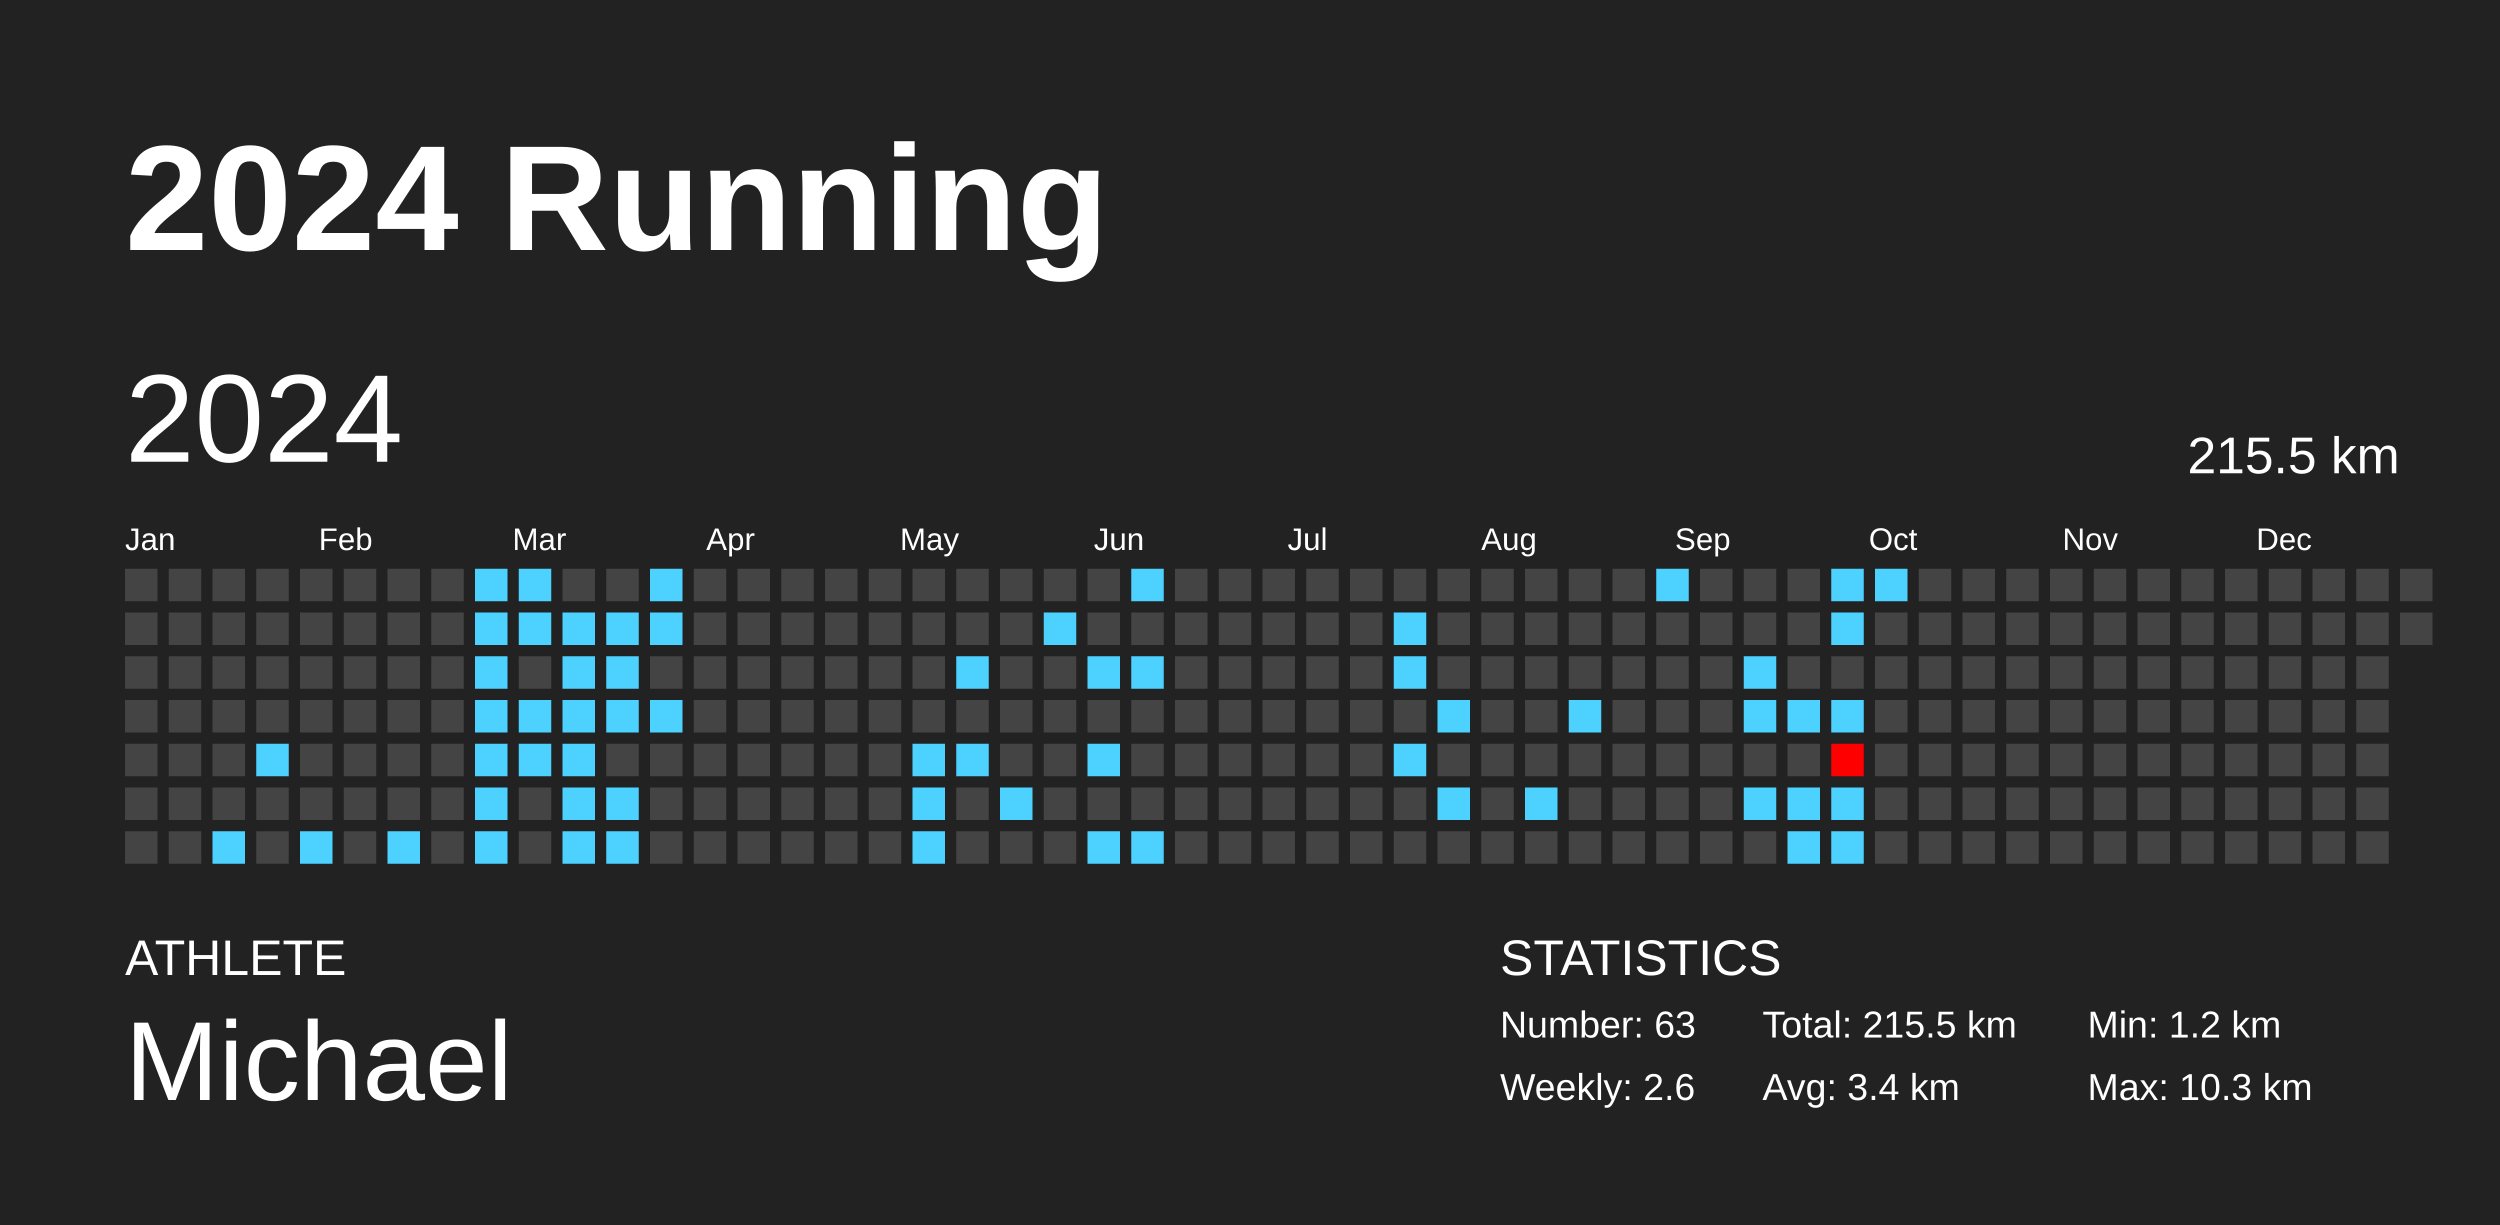
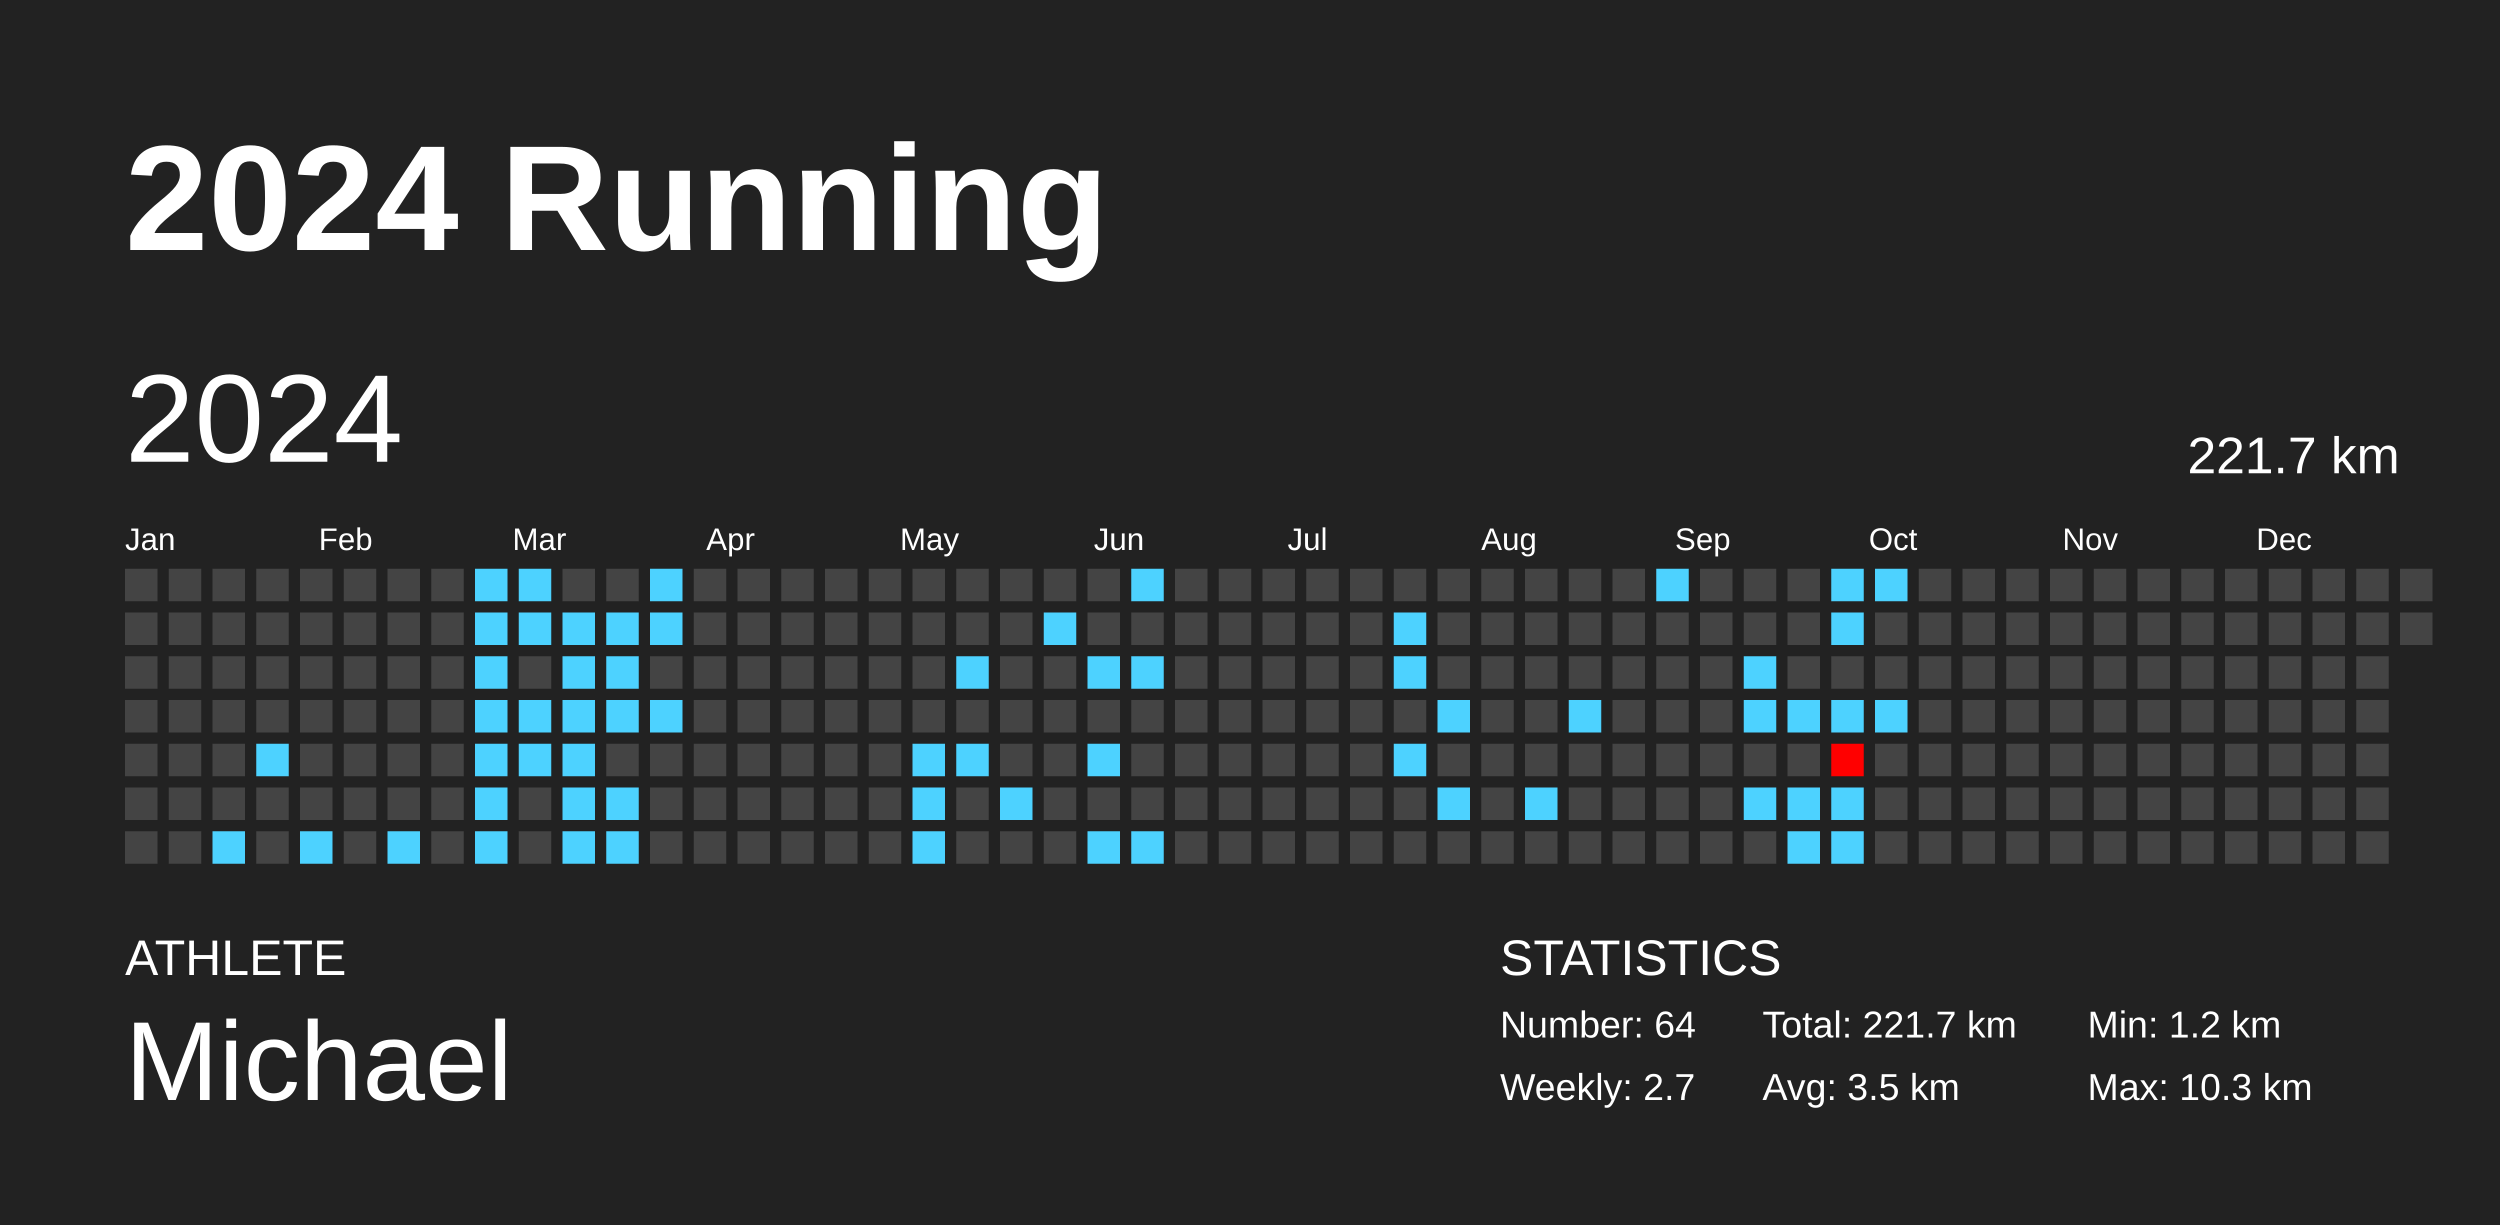
<svg xmlns="http://www.w3.org/2000/svg" baseProfile="full" height="98mm" version="1.1" viewBox="0,0,200,98" width="200mm">
  <defs />
  <rect fill="#222222" height="98" width="200" x="0" y="0" />
  <text fill="#FFFFFF" style="font-size:12px; font-family:Arial; font-weight:bold;" x="10" y="20">2024 Running</text>
  <text fill="#FFFFFF" style="font-size:4px; font-family:Arial" x="10" y="78">ATHLETE</text>
  <text fill="#FFFFFF" style="font-size:9px; font-family:Arial" x="10" y="88">Michael</text>
  <text fill="#FFFFFF" style="font-size:4px; font-family:Arial" x="120" y="78">STATISTICS</text>
-   <text fill="#FFFFFF" style="font-size:3px; font-family:Arial" x="120" y="83">Number: 63</text>
-   <text fill="#FFFFFF" style="font-size:3px; font-family:Arial" x="120" y="88">Weekly: 2.6</text>
-   <text fill="#FFFFFF" style="font-size:3px; font-family:Arial" x="141" y="83">Total: 215.5 km</text>
-   <text fill="#FFFFFF" style="font-size:3px; font-family:Arial" x="141" y="88">Avg: 3.4 km</text>
+   <text fill="#FFFFFF" style="font-size:3px; font-family:Arial" x="120" y="83">Number: 64</text>
+   <text fill="#FFFFFF" style="font-size:3px; font-family:Arial" x="120" y="88">Weekly: 2.7</text>
+   <text fill="#FFFFFF" style="font-size:3px; font-family:Arial" x="141" y="83">Total: 221.7 km</text>
+   <text fill="#FFFFFF" style="font-size:3px; font-family:Arial" x="141" y="88">Avg: 3.5 km</text>
  <text fill="#FFFFFF" style="font-size:3px; font-family:Arial" x="167" y="83">Min: 1.2 km</text>
  <text fill="#FFFFFF" style="font-size:3px; font-family:Arial" x="167" y="88">Max: 10.3 km</text>
  <text dominant-baseline="hanging" fill="#FFFFFF" style="font-size:10.0px; font-family:Arial;" x="10" y="30">2024</text>
-   <text dominant-baseline="hanging" fill="#FFFFFF" style="font-size:4.125px; font-family:Arial;" x="175" y="35">215.5 km</text>
+   <text dominant-baseline="hanging" fill="#FFFFFF" style="font-size:4.125px; font-family:Arial;" x="175" y="35">221.7 km</text>
  <text fill="#FFFFFF" style="font-size:2.5px; font-family:Arial" x="10.0" y="44">Jan</text>
  <text fill="#FFFFFF" style="font-size:2.5px; font-family:Arial" x="25.5" y="44">Feb</text>
  <text fill="#FFFFFF" style="font-size:2.5px; font-family:Arial" x="41.0" y="44">Mar</text>
  <text fill="#FFFFFF" style="font-size:2.5px; font-family:Arial" x="56.5" y="44">Apr</text>
  <text fill="#FFFFFF" style="font-size:2.5px; font-family:Arial" x="72.0" y="44">May</text>
  <text fill="#FFFFFF" style="font-size:2.5px; font-family:Arial" x="87.5" y="44">Jun</text>
  <text fill="#FFFFFF" style="font-size:2.5px; font-family:Arial" x="103.0" y="44">Jul</text>
  <text fill="#FFFFFF" style="font-size:2.5px; font-family:Arial" x="118.5" y="44">Aug</text>
  <text fill="#FFFFFF" style="font-size:2.5px; font-family:Arial" x="134.0" y="44">Sep</text>
  <text fill="#FFFFFF" style="font-size:2.5px; font-family:Arial" x="149.5" y="44">Oct</text>
  <text fill="#FFFFFF" style="font-size:2.5px; font-family:Arial" x="165.0" y="44">Nov</text>
  <text fill="#FFFFFF" style="font-size:2.5px; font-family:Arial" x="180.5" y="44">Dec</text>
  <rect fill="#444444" height="2.6" width="2.6" x="10.0" y="45.5" />
  <rect fill="#444444" height="2.6" width="2.6" x="10.0" y="49.0" />
  <rect fill="#444444" height="2.6" width="2.6" x="10.0" y="52.5" />
  <rect fill="#444444" height="2.6" width="2.6" x="10.0" y="56.0" />
  <rect fill="#444444" height="2.6" width="2.6" x="10.0" y="59.5" />
  <rect fill="#444444" height="2.6" width="2.6" x="10.0" y="63.0" />
  <rect fill="#444444" height="2.6" width="2.6" x="10.0" y="66.5" />
  <rect fill="#444444" height="2.6" width="2.6" x="13.5" y="45.5" />
  <rect fill="#444444" height="2.6" width="2.6" x="13.5" y="49.0" />
  <rect fill="#444444" height="2.6" width="2.6" x="13.5" y="52.5" />
  <rect fill="#444444" height="2.6" width="2.6" x="13.5" y="56.0" />
  <rect fill="#444444" height="2.6" width="2.6" x="13.5" y="59.5" />
  <rect fill="#444444" height="2.6" width="2.6" x="13.5" y="63.0" />
  <rect fill="#444444" height="2.6" width="2.6" x="13.5" y="66.5" />
  <rect fill="#444444" height="2.6" width="2.6" x="17.0" y="45.5" />
  <rect fill="#444444" height="2.6" width="2.6" x="17.0" y="49.0" />
  <rect fill="#444444" height="2.6" width="2.6" x="17.0" y="52.5" />
  <rect fill="#444444" height="2.6" width="2.6" x="17.0" y="56.0" />
  <rect fill="#444444" height="2.6" width="2.6" x="17.0" y="59.5" />
  <rect fill="#444444" height="2.6" width="2.6" x="17.0" y="63.0" />
  <rect fill="#4dd2ff" height="2.6" width="2.6" x="17.0" y="66.5" />
  <rect fill="#444444" height="2.6" width="2.6" x="20.5" y="45.5" />
  <rect fill="#444444" height="2.6" width="2.6" x="20.5" y="49.0" />
  <rect fill="#444444" height="2.6" width="2.6" x="20.5" y="52.5" />
  <rect fill="#444444" height="2.6" width="2.6" x="20.5" y="56.0" />
  <rect fill="#4dd2ff" height="2.6" width="2.6" x="20.5" y="59.5" />
  <rect fill="#444444" height="2.6" width="2.6" x="20.5" y="63.0" />
  <rect fill="#444444" height="2.6" width="2.6" x="20.5" y="66.5" />
  <rect fill="#444444" height="2.6" width="2.6" x="24.0" y="45.5" />
  <rect fill="#444444" height="2.6" width="2.6" x="24.0" y="49.0" />
  <rect fill="#444444" height="2.6" width="2.6" x="24.0" y="52.5" />
  <rect fill="#444444" height="2.6" width="2.6" x="24.0" y="56.0" />
  <rect fill="#444444" height="2.6" width="2.6" x="24.0" y="59.5" />
  <rect fill="#444444" height="2.6" width="2.6" x="24.0" y="63.0" />
  <rect fill="#4dd2ff" height="2.6" width="2.6" x="24.0" y="66.5" />
  <rect fill="#444444" height="2.6" width="2.6" x="27.5" y="45.5" />
  <rect fill="#444444" height="2.6" width="2.6" x="27.5" y="49.0" />
  <rect fill="#444444" height="2.6" width="2.6" x="27.5" y="52.5" />
  <rect fill="#444444" height="2.6" width="2.6" x="27.5" y="56.0" />
  <rect fill="#444444" height="2.6" width="2.6" x="27.5" y="59.5" />
  <rect fill="#444444" height="2.6" width="2.6" x="27.5" y="63.0" />
  <rect fill="#444444" height="2.6" width="2.6" x="27.5" y="66.5" />
  <rect fill="#444444" height="2.6" width="2.6" x="31.0" y="45.5" />
  <rect fill="#444444" height="2.6" width="2.6" x="31.0" y="49.0" />
  <rect fill="#444444" height="2.6" width="2.6" x="31.0" y="52.5" />
  <rect fill="#444444" height="2.6" width="2.6" x="31.0" y="56.0" />
  <rect fill="#444444" height="2.6" width="2.6" x="31.0" y="59.5" />
  <rect fill="#444444" height="2.6" width="2.6" x="31.0" y="63.0" />
  <rect fill="#4dd2ff" height="2.6" width="2.6" x="31.0" y="66.5" />
  <rect fill="#444444" height="2.6" width="2.6" x="34.5" y="45.5" />
  <rect fill="#444444" height="2.6" width="2.6" x="34.5" y="49.0" />
  <rect fill="#444444" height="2.6" width="2.6" x="34.5" y="52.5" />
  <rect fill="#444444" height="2.6" width="2.6" x="34.5" y="56.0" />
  <rect fill="#444444" height="2.6" width="2.6" x="34.5" y="59.5" />
  <rect fill="#444444" height="2.6" width="2.6" x="34.5" y="63.0" />
  <rect fill="#444444" height="2.6" width="2.6" x="34.5" y="66.5" />
  <rect fill="#4dd2ff" height="2.6" width="2.6" x="38.0" y="45.5" />
  <rect fill="#4dd2ff" height="2.6" width="2.6" x="38.0" y="49.0" />
  <rect fill="#4dd2ff" height="2.6" width="2.6" x="38.0" y="52.5" />
  <rect fill="#4dd2ff" height="2.6" width="2.6" x="38.0" y="56.0" />
  <rect fill="#4dd2ff" height="2.6" width="2.6" x="38.0" y="59.5" />
  <rect fill="#4dd2ff" height="2.6" width="2.6" x="38.0" y="63.0" />
  <rect fill="#4dd2ff" height="2.6" width="2.6" x="38.0" y="66.5" />
  <rect fill="#4dd2ff" height="2.6" width="2.6" x="41.5" y="45.5" />
  <rect fill="#4dd2ff" height="2.6" width="2.6" x="41.5" y="49.0" />
  <rect fill="#444444" height="2.6" width="2.6" x="41.5" y="52.5" />
  <rect fill="#4dd2ff" height="2.6" width="2.6" x="41.5" y="56.0" />
  <rect fill="#4dd2ff" height="2.6" width="2.6" x="41.5" y="59.5" />
  <rect fill="#444444" height="2.6" width="2.6" x="41.5" y="63.0" />
  <rect fill="#444444" height="2.6" width="2.6" x="41.5" y="66.5" />
  <rect fill="#444444" height="2.6" width="2.6" x="45.0" y="45.5" />
  <rect fill="#4dd2ff" height="2.6" width="2.6" x="45.0" y="49.0" />
  <rect fill="#4dd2ff" height="2.6" width="2.6" x="45.0" y="52.5" />
  <rect fill="#4dd2ff" height="2.6" width="2.6" x="45.0" y="56.0" />
  <rect fill="#4dd2ff" height="2.6" width="2.6" x="45.0" y="59.5" />
  <rect fill="#4dd2ff" height="2.6" width="2.6" x="45.0" y="63.0" />
  <rect fill="#4dd2ff" height="2.6" width="2.6" x="45.0" y="66.5" />
  <rect fill="#444444" height="2.6" width="2.6" x="48.5" y="45.5" />
  <rect fill="#4dd2ff" height="2.6" width="2.6" x="48.5" y="49.0" />
  <rect fill="#4dd2ff" height="2.6" width="2.6" x="48.5" y="52.5" />
  <rect fill="#4dd2ff" height="2.6" width="2.6" x="48.5" y="56.0" />
  <rect fill="#444444" height="2.6" width="2.6" x="48.5" y="59.5" />
  <rect fill="#4dd2ff" height="2.6" width="2.6" x="48.5" y="63.0" />
  <rect fill="#4dd2ff" height="2.6" width="2.6" x="48.5" y="66.5" />
  <rect fill="#4dd2ff" height="2.6" width="2.6" x="52.0" y="45.5" />
  <rect fill="#4dd2ff" height="2.6" width="2.6" x="52.0" y="49.0" />
  <rect fill="#444444" height="2.6" width="2.6" x="52.0" y="52.5" />
  <rect fill="#4dd2ff" height="2.6" width="2.6" x="52.0" y="56.0" />
  <rect fill="#444444" height="2.6" width="2.6" x="52.0" y="59.5" />
  <rect fill="#444444" height="2.6" width="2.6" x="52.0" y="63.0" />
  <rect fill="#444444" height="2.6" width="2.6" x="52.0" y="66.5" />
  <rect fill="#444444" height="2.6" width="2.6" x="55.5" y="45.5" />
  <rect fill="#444444" height="2.6" width="2.6" x="55.5" y="49.0" />
  <rect fill="#444444" height="2.6" width="2.6" x="55.5" y="52.5" />
  <rect fill="#444444" height="2.6" width="2.6" x="55.5" y="56.0" />
  <rect fill="#444444" height="2.6" width="2.6" x="55.5" y="59.5" />
  <rect fill="#444444" height="2.6" width="2.6" x="55.5" y="63.0" />
  <rect fill="#444444" height="2.6" width="2.6" x="55.5" y="66.5" />
  <rect fill="#444444" height="2.6" width="2.6" x="59.0" y="45.5" />
  <rect fill="#444444" height="2.6" width="2.6" x="59.0" y="49.0" />
  <rect fill="#444444" height="2.6" width="2.6" x="59.0" y="52.5" />
  <rect fill="#444444" height="2.6" width="2.6" x="59.0" y="56.0" />
  <rect fill="#444444" height="2.6" width="2.6" x="59.0" y="59.5" />
  <rect fill="#444444" height="2.6" width="2.6" x="59.0" y="63.0" />
  <rect fill="#444444" height="2.6" width="2.6" x="59.0" y="66.5" />
  <rect fill="#444444" height="2.6" width="2.6" x="62.5" y="45.5" />
  <rect fill="#444444" height="2.6" width="2.6" x="62.5" y="49.0" />
  <rect fill="#444444" height="2.6" width="2.6" x="62.5" y="52.5" />
  <rect fill="#444444" height="2.6" width="2.6" x="62.5" y="56.0" />
  <rect fill="#444444" height="2.6" width="2.6" x="62.5" y="59.5" />
  <rect fill="#444444" height="2.6" width="2.6" x="62.5" y="63.0" />
  <rect fill="#444444" height="2.6" width="2.6" x="62.5" y="66.5" />
  <rect fill="#444444" height="2.6" width="2.6" x="66.0" y="45.5" />
  <rect fill="#444444" height="2.6" width="2.6" x="66.0" y="49.0" />
  <rect fill="#444444" height="2.6" width="2.6" x="66.0" y="52.5" />
  <rect fill="#444444" height="2.6" width="2.6" x="66.0" y="56.0" />
  <rect fill="#444444" height="2.6" width="2.6" x="66.0" y="59.5" />
  <rect fill="#444444" height="2.6" width="2.6" x="66.0" y="63.0" />
  <rect fill="#444444" height="2.6" width="2.6" x="66.0" y="66.5" />
  <rect fill="#444444" height="2.6" width="2.6" x="69.5" y="45.5" />
  <rect fill="#444444" height="2.6" width="2.6" x="69.5" y="49.0" />
  <rect fill="#444444" height="2.6" width="2.6" x="69.5" y="52.5" />
  <rect fill="#444444" height="2.6" width="2.6" x="69.5" y="56.0" />
  <rect fill="#444444" height="2.6" width="2.6" x="69.5" y="59.5" />
  <rect fill="#444444" height="2.6" width="2.6" x="69.5" y="63.0" />
  <rect fill="#444444" height="2.6" width="2.6" x="69.5" y="66.5" />
  <rect fill="#444444" height="2.6" width="2.6" x="73.0" y="45.5" />
  <rect fill="#444444" height="2.6" width="2.6" x="73.0" y="49.0" />
  <rect fill="#444444" height="2.6" width="2.6" x="73.0" y="52.5" />
  <rect fill="#444444" height="2.6" width="2.6" x="73.0" y="56.0" />
  <rect fill="#4dd2ff" height="2.6" width="2.6" x="73.0" y="59.5" />
  <rect fill="#4dd2ff" height="2.6" width="2.6" x="73.0" y="63.0" />
  <rect fill="#4dd2ff" height="2.6" width="2.6" x="73.0" y="66.5" />
  <rect fill="#444444" height="2.6" width="2.6" x="76.5" y="45.5" />
  <rect fill="#444444" height="2.6" width="2.6" x="76.5" y="49.0" />
  <rect fill="#4dd2ff" height="2.6" width="2.6" x="76.5" y="52.5" />
  <rect fill="#444444" height="2.6" width="2.6" x="76.5" y="56.0" />
  <rect fill="#4dd2ff" height="2.6" width="2.6" x="76.5" y="59.5" />
  <rect fill="#444444" height="2.6" width="2.6" x="76.5" y="63.0" />
  <rect fill="#444444" height="2.6" width="2.6" x="76.5" y="66.5" />
  <rect fill="#444444" height="2.6" width="2.6" x="80.0" y="45.5" />
  <rect fill="#444444" height="2.6" width="2.6" x="80.0" y="49.0" />
  <rect fill="#444444" height="2.6" width="2.6" x="80.0" y="52.5" />
  <rect fill="#444444" height="2.6" width="2.6" x="80.0" y="56.0" />
  <rect fill="#444444" height="2.6" width="2.6" x="80.0" y="59.5" />
  <rect fill="#4dd2ff" height="2.6" width="2.6" x="80.0" y="63.0" />
  <rect fill="#444444" height="2.6" width="2.6" x="80.0" y="66.5" />
  <rect fill="#444444" height="2.6" width="2.6" x="83.5" y="45.5" />
  <rect fill="#4dd2ff" height="2.6" width="2.6" x="83.5" y="49.0" />
  <rect fill="#444444" height="2.6" width="2.6" x="83.5" y="52.5" />
  <rect fill="#444444" height="2.6" width="2.6" x="83.5" y="56.0" />
  <rect fill="#444444" height="2.6" width="2.6" x="83.5" y="59.5" />
  <rect fill="#444444" height="2.6" width="2.6" x="83.5" y="63.0" />
  <rect fill="#444444" height="2.6" width="2.6" x="83.5" y="66.5" />
  <rect fill="#444444" height="2.6" width="2.6" x="87.0" y="45.5" />
  <rect fill="#444444" height="2.6" width="2.6" x="87.0" y="49.0" />
  <rect fill="#4dd2ff" height="2.6" width="2.6" x="87.0" y="52.5" />
  <rect fill="#444444" height="2.6" width="2.6" x="87.0" y="56.0" />
  <rect fill="#4dd2ff" height="2.6" width="2.6" x="87.0" y="59.5" />
  <rect fill="#444444" height="2.6" width="2.6" x="87.0" y="63.0" />
  <rect fill="#4dd2ff" height="2.6" width="2.6" x="87.0" y="66.5" />
  <rect fill="#4dd2ff" height="2.6" width="2.6" x="90.5" y="45.5" />
  <rect fill="#444444" height="2.6" width="2.6" x="90.5" y="49.0" />
  <rect fill="#4dd2ff" height="2.6" width="2.6" x="90.5" y="52.5" />
  <rect fill="#444444" height="2.6" width="2.6" x="90.5" y="56.0" />
  <rect fill="#444444" height="2.6" width="2.6" x="90.5" y="59.5" />
  <rect fill="#444444" height="2.6" width="2.6" x="90.5" y="63.0" />
  <rect fill="#4dd2ff" height="2.6" width="2.6" x="90.5" y="66.5" />
  <rect fill="#444444" height="2.6" width="2.6" x="94.0" y="45.5" />
  <rect fill="#444444" height="2.6" width="2.6" x="94.0" y="49.0" />
  <rect fill="#444444" height="2.6" width="2.6" x="94.0" y="52.5" />
  <rect fill="#444444" height="2.6" width="2.6" x="94.0" y="56.0" />
  <rect fill="#444444" height="2.6" width="2.6" x="94.0" y="59.5" />
  <rect fill="#444444" height="2.6" width="2.6" x="94.0" y="63.0" />
  <rect fill="#444444" height="2.6" width="2.6" x="94.0" y="66.5" />
  <rect fill="#444444" height="2.6" width="2.6" x="97.5" y="45.5" />
  <rect fill="#444444" height="2.6" width="2.6" x="97.5" y="49.0" />
  <rect fill="#444444" height="2.6" width="2.6" x="97.5" y="52.5" />
  <rect fill="#444444" height="2.6" width="2.6" x="97.5" y="56.0" />
  <rect fill="#444444" height="2.6" width="2.6" x="97.5" y="59.5" />
  <rect fill="#444444" height="2.6" width="2.6" x="97.5" y="63.0" />
  <rect fill="#444444" height="2.6" width="2.6" x="97.5" y="66.5" />
  <rect fill="#444444" height="2.6" width="2.6" x="101.0" y="45.5" />
  <rect fill="#444444" height="2.6" width="2.6" x="101.0" y="49.0" />
  <rect fill="#444444" height="2.6" width="2.6" x="101.0" y="52.5" />
  <rect fill="#444444" height="2.6" width="2.6" x="101.0" y="56.0" />
  <rect fill="#444444" height="2.6" width="2.6" x="101.0" y="59.5" />
  <rect fill="#444444" height="2.6" width="2.6" x="101.0" y="63.0" />
  <rect fill="#444444" height="2.6" width="2.6" x="101.0" y="66.5" />
  <rect fill="#444444" height="2.6" width="2.6" x="104.5" y="45.5" />
  <rect fill="#444444" height="2.6" width="2.6" x="104.5" y="49.0" />
  <rect fill="#444444" height="2.6" width="2.6" x="104.5" y="52.5" />
  <rect fill="#444444" height="2.6" width="2.6" x="104.5" y="56.0" />
  <rect fill="#444444" height="2.6" width="2.6" x="104.5" y="59.5" />
  <rect fill="#444444" height="2.6" width="2.6" x="104.5" y="63.0" />
  <rect fill="#444444" height="2.6" width="2.6" x="104.5" y="66.5" />
  <rect fill="#444444" height="2.6" width="2.6" x="108.0" y="45.5" />
  <rect fill="#444444" height="2.6" width="2.6" x="108.0" y="49.0" />
  <rect fill="#444444" height="2.6" width="2.6" x="108.0" y="52.5" />
  <rect fill="#444444" height="2.6" width="2.6" x="108.0" y="56.0" />
  <rect fill="#444444" height="2.6" width="2.6" x="108.0" y="59.5" />
  <rect fill="#444444" height="2.6" width="2.6" x="108.0" y="63.0" />
  <rect fill="#444444" height="2.6" width="2.6" x="108.0" y="66.5" />
  <rect fill="#444444" height="2.6" width="2.6" x="111.5" y="45.5" />
  <rect fill="#4dd2ff" height="2.6" width="2.6" x="111.5" y="49.0" />
  <rect fill="#4dd2ff" height="2.6" width="2.6" x="111.5" y="52.5" />
  <rect fill="#444444" height="2.6" width="2.6" x="111.5" y="56.0" />
  <rect fill="#4dd2ff" height="2.6" width="2.6" x="111.5" y="59.5" />
  <rect fill="#444444" height="2.6" width="2.6" x="111.5" y="63.0" />
  <rect fill="#444444" height="2.6" width="2.6" x="111.5" y="66.5" />
  <rect fill="#444444" height="2.6" width="2.6" x="115.0" y="45.5" />
  <rect fill="#444444" height="2.6" width="2.6" x="115.0" y="49.0" />
  <rect fill="#444444" height="2.6" width="2.6" x="115.0" y="52.5" />
  <rect fill="#4dd2ff" height="2.6" width="2.6" x="115.0" y="56.0" />
  <rect fill="#444444" height="2.6" width="2.6" x="115.0" y="59.5" />
  <rect fill="#4dd2ff" height="2.6" width="2.6" x="115.0" y="63.0" />
  <rect fill="#444444" height="2.6" width="2.6" x="115.0" y="66.5" />
  <rect fill="#444444" height="2.6" width="2.6" x="118.5" y="45.5" />
  <rect fill="#444444" height="2.6" width="2.6" x="118.5" y="49.0" />
  <rect fill="#444444" height="2.6" width="2.6" x="118.5" y="52.5" />
  <rect fill="#444444" height="2.6" width="2.6" x="118.5" y="56.0" />
  <rect fill="#444444" height="2.6" width="2.6" x="118.5" y="59.5" />
  <rect fill="#444444" height="2.6" width="2.6" x="118.5" y="63.0" />
  <rect fill="#444444" height="2.6" width="2.6" x="118.5" y="66.5" />
  <rect fill="#444444" height="2.6" width="2.6" x="122.0" y="45.5" />
  <rect fill="#444444" height="2.6" width="2.6" x="122.0" y="49.0" />
  <rect fill="#444444" height="2.6" width="2.6" x="122.0" y="52.5" />
  <rect fill="#444444" height="2.6" width="2.6" x="122.0" y="56.0" />
  <rect fill="#444444" height="2.6" width="2.6" x="122.0" y="59.5" />
  <rect fill="#4dd2ff" height="2.6" width="2.6" x="122.0" y="63.0" />
  <rect fill="#444444" height="2.6" width="2.6" x="122.0" y="66.5" />
  <rect fill="#444444" height="2.6" width="2.6" x="125.5" y="45.5" />
  <rect fill="#444444" height="2.6" width="2.6" x="125.5" y="49.0" />
  <rect fill="#444444" height="2.6" width="2.6" x="125.5" y="52.5" />
  <rect fill="#4dd2ff" height="2.6" width="2.6" x="125.5" y="56.0" />
  <rect fill="#444444" height="2.6" width="2.6" x="125.5" y="59.5" />
  <rect fill="#444444" height="2.6" width="2.6" x="125.5" y="63.0" />
  <rect fill="#444444" height="2.6" width="2.6" x="125.5" y="66.5" />
  <rect fill="#444444" height="2.6" width="2.6" x="129.0" y="45.5" />
  <rect fill="#444444" height="2.6" width="2.6" x="129.0" y="49.0" />
  <rect fill="#444444" height="2.6" width="2.6" x="129.0" y="52.5" />
  <rect fill="#444444" height="2.6" width="2.6" x="129.0" y="56.0" />
  <rect fill="#444444" height="2.6" width="2.6" x="129.0" y="59.5" />
  <rect fill="#444444" height="2.6" width="2.6" x="129.0" y="63.0" />
  <rect fill="#444444" height="2.6" width="2.6" x="129.0" y="66.5" />
  <rect fill="#4dd2ff" height="2.6" width="2.6" x="132.5" y="45.5" />
  <rect fill="#444444" height="2.6" width="2.6" x="132.5" y="49.0" />
  <rect fill="#444444" height="2.6" width="2.6" x="132.5" y="52.5" />
  <rect fill="#444444" height="2.6" width="2.6" x="132.5" y="56.0" />
  <rect fill="#444444" height="2.6" width="2.6" x="132.5" y="59.5" />
  <rect fill="#444444" height="2.6" width="2.6" x="132.5" y="63.0" />
  <rect fill="#444444" height="2.6" width="2.6" x="132.5" y="66.5" />
  <rect fill="#444444" height="2.6" width="2.6" x="136.0" y="45.5" />
  <rect fill="#444444" height="2.6" width="2.6" x="136.0" y="49.0" />
  <rect fill="#444444" height="2.6" width="2.6" x="136.0" y="52.5" />
  <rect fill="#444444" height="2.6" width="2.6" x="136.0" y="56.0" />
  <rect fill="#444444" height="2.6" width="2.6" x="136.0" y="59.5" />
  <rect fill="#444444" height="2.6" width="2.6" x="136.0" y="63.0" />
  <rect fill="#444444" height="2.6" width="2.6" x="136.0" y="66.5" />
  <rect fill="#444444" height="2.6" width="2.6" x="139.5" y="45.5" />
  <rect fill="#444444" height="2.6" width="2.6" x="139.5" y="49.0" />
  <rect fill="#4dd2ff" height="2.6" width="2.6" x="139.5" y="52.5" />
  <rect fill="#4dd2ff" height="2.6" width="2.6" x="139.5" y="56.0" />
  <rect fill="#444444" height="2.6" width="2.6" x="139.5" y="59.5" />
  <rect fill="#4dd2ff" height="2.6" width="2.6" x="139.5" y="63.0" />
  <rect fill="#444444" height="2.6" width="2.6" x="139.5" y="66.5" />
  <rect fill="#444444" height="2.6" width="2.6" x="143.0" y="45.5" />
  <rect fill="#444444" height="2.6" width="2.6" x="143.0" y="49.0" />
  <rect fill="#444444" height="2.6" width="2.6" x="143.0" y="52.5" />
  <rect fill="#4dd2ff" height="2.6" width="2.6" x="143.0" y="56.0" />
  <rect fill="#444444" height="2.6" width="2.6" x="143.0" y="59.5" />
  <rect fill="#4dd2ff" height="2.6" width="2.6" x="143.0" y="63.0" />
  <rect fill="#4dd2ff" height="2.6" width="2.6" x="143.0" y="66.5" />
  <rect fill="#4dd2ff" height="2.6" width="2.6" x="146.5" y="45.5" />
  <rect fill="#4dd2ff" height="2.6" width="2.6" x="146.5" y="49.0" />
  <rect fill="#444444" height="2.6" width="2.6" x="146.5" y="52.5" />
  <rect fill="#4dd2ff" height="2.6" width="2.6" x="146.5" y="56.0" />
  <rect fill="#ff0000" height="2.6" width="2.6" x="146.5" y="59.5" />
  <rect fill="#4dd2ff" height="2.6" width="2.6" x="146.5" y="63.0" />
  <rect fill="#4dd2ff" height="2.6" width="2.6" x="146.5" y="66.5" />
  <rect fill="#4dd2ff" height="2.6" width="2.6" x="150.0" y="45.5" />
  <rect fill="#444444" height="2.6" width="2.6" x="150.0" y="49.0" />
  <rect fill="#444444" height="2.6" width="2.6" x="150.0" y="52.5" />
-   <rect fill="#444444" height="2.6" width="2.6" x="150.0" y="56.0" />
+   <rect fill="#4dd2ff" height="2.6" width="2.6" x="150.0" y="56.0" />
  <rect fill="#444444" height="2.6" width="2.6" x="150.0" y="59.5" />
  <rect fill="#444444" height="2.6" width="2.6" x="150.0" y="63.0" />
  <rect fill="#444444" height="2.6" width="2.6" x="150.0" y="66.5" />
  <rect fill="#444444" height="2.6" width="2.6" x="153.5" y="45.5" />
  <rect fill="#444444" height="2.6" width="2.6" x="153.5" y="49.0" />
  <rect fill="#444444" height="2.6" width="2.6" x="153.5" y="52.5" />
  <rect fill="#444444" height="2.6" width="2.6" x="153.5" y="56.0" />
  <rect fill="#444444" height="2.6" width="2.6" x="153.5" y="59.5" />
  <rect fill="#444444" height="2.6" width="2.6" x="153.5" y="63.0" />
  <rect fill="#444444" height="2.6" width="2.6" x="153.5" y="66.5" />
  <rect fill="#444444" height="2.6" width="2.6" x="157.0" y="45.5" />
  <rect fill="#444444" height="2.6" width="2.6" x="157.0" y="49.0" />
  <rect fill="#444444" height="2.6" width="2.6" x="157.0" y="52.5" />
  <rect fill="#444444" height="2.6" width="2.6" x="157.0" y="56.0" />
  <rect fill="#444444" height="2.6" width="2.6" x="157.0" y="59.5" />
  <rect fill="#444444" height="2.6" width="2.6" x="157.0" y="63.0" />
  <rect fill="#444444" height="2.6" width="2.6" x="157.0" y="66.5" />
  <rect fill="#444444" height="2.6" width="2.6" x="160.5" y="45.5" />
  <rect fill="#444444" height="2.6" width="2.6" x="160.5" y="49.0" />
  <rect fill="#444444" height="2.6" width="2.6" x="160.5" y="52.5" />
  <rect fill="#444444" height="2.6" width="2.6" x="160.5" y="56.0" />
  <rect fill="#444444" height="2.6" width="2.6" x="160.5" y="59.5" />
  <rect fill="#444444" height="2.6" width="2.6" x="160.5" y="63.0" />
  <rect fill="#444444" height="2.6" width="2.6" x="160.5" y="66.5" />
  <rect fill="#444444" height="2.6" width="2.6" x="164.0" y="45.5" />
  <rect fill="#444444" height="2.6" width="2.6" x="164.0" y="49.0" />
  <rect fill="#444444" height="2.6" width="2.6" x="164.0" y="52.5" />
  <rect fill="#444444" height="2.6" width="2.6" x="164.0" y="56.0" />
  <rect fill="#444444" height="2.6" width="2.6" x="164.0" y="59.5" />
  <rect fill="#444444" height="2.6" width="2.6" x="164.0" y="63.0" />
  <rect fill="#444444" height="2.6" width="2.6" x="164.0" y="66.5" />
  <rect fill="#444444" height="2.6" width="2.6" x="167.5" y="45.5" />
  <rect fill="#444444" height="2.6" width="2.6" x="167.5" y="49.0" />
  <rect fill="#444444" height="2.6" width="2.6" x="167.5" y="52.5" />
  <rect fill="#444444" height="2.6" width="2.6" x="167.5" y="56.0" />
  <rect fill="#444444" height="2.6" width="2.6" x="167.5" y="59.5" />
  <rect fill="#444444" height="2.6" width="2.6" x="167.5" y="63.0" />
  <rect fill="#444444" height="2.6" width="2.6" x="167.5" y="66.5" />
  <rect fill="#444444" height="2.6" width="2.6" x="171.0" y="45.5" />
  <rect fill="#444444" height="2.6" width="2.6" x="171.0" y="49.0" />
  <rect fill="#444444" height="2.6" width="2.6" x="171.0" y="52.5" />
  <rect fill="#444444" height="2.6" width="2.6" x="171.0" y="56.0" />
  <rect fill="#444444" height="2.6" width="2.6" x="171.0" y="59.5" />
  <rect fill="#444444" height="2.6" width="2.6" x="171.0" y="63.0" />
  <rect fill="#444444" height="2.6" width="2.6" x="171.0" y="66.5" />
  <rect fill="#444444" height="2.6" width="2.6" x="174.5" y="45.5" />
  <rect fill="#444444" height="2.6" width="2.6" x="174.5" y="49.0" />
  <rect fill="#444444" height="2.6" width="2.6" x="174.5" y="52.5" />
  <rect fill="#444444" height="2.6" width="2.6" x="174.5" y="56.0" />
  <rect fill="#444444" height="2.6" width="2.6" x="174.5" y="59.5" />
  <rect fill="#444444" height="2.6" width="2.6" x="174.5" y="63.0" />
  <rect fill="#444444" height="2.6" width="2.6" x="174.5" y="66.5" />
  <rect fill="#444444" height="2.6" width="2.6" x="178.0" y="45.5" />
  <rect fill="#444444" height="2.6" width="2.6" x="178.0" y="49.0" />
  <rect fill="#444444" height="2.6" width="2.6" x="178.0" y="52.5" />
  <rect fill="#444444" height="2.6" width="2.6" x="178.0" y="56.0" />
  <rect fill="#444444" height="2.6" width="2.6" x="178.0" y="59.5" />
  <rect fill="#444444" height="2.6" width="2.6" x="178.0" y="63.0" />
  <rect fill="#444444" height="2.6" width="2.6" x="178.0" y="66.5" />
  <rect fill="#444444" height="2.6" width="2.6" x="181.5" y="45.5" />
  <rect fill="#444444" height="2.6" width="2.6" x="181.5" y="49.0" />
  <rect fill="#444444" height="2.6" width="2.6" x="181.5" y="52.5" />
  <rect fill="#444444" height="2.6" width="2.6" x="181.5" y="56.0" />
  <rect fill="#444444" height="2.6" width="2.6" x="181.5" y="59.5" />
  <rect fill="#444444" height="2.6" width="2.6" x="181.5" y="63.0" />
  <rect fill="#444444" height="2.6" width="2.6" x="181.5" y="66.5" />
  <rect fill="#444444" height="2.6" width="2.6" x="185.0" y="45.5" />
  <rect fill="#444444" height="2.6" width="2.6" x="185.0" y="49.0" />
  <rect fill="#444444" height="2.6" width="2.6" x="185.0" y="52.5" />
  <rect fill="#444444" height="2.6" width="2.6" x="185.0" y="56.0" />
  <rect fill="#444444" height="2.6" width="2.6" x="185.0" y="59.5" />
  <rect fill="#444444" height="2.6" width="2.6" x="185.0" y="63.0" />
  <rect fill="#444444" height="2.6" width="2.6" x="185.0" y="66.5" />
  <rect fill="#444444" height="2.6" width="2.6" x="188.5" y="45.5" />
  <rect fill="#444444" height="2.6" width="2.6" x="188.5" y="49.0" />
  <rect fill="#444444" height="2.6" width="2.6" x="188.5" y="52.5" />
  <rect fill="#444444" height="2.6" width="2.6" x="188.5" y="56.0" />
  <rect fill="#444444" height="2.6" width="2.6" x="188.5" y="59.5" />
  <rect fill="#444444" height="2.6" width="2.6" x="188.5" y="63.0" />
  <rect fill="#444444" height="2.6" width="2.6" x="188.5" y="66.5" />
  <rect fill="#444444" height="2.6" width="2.6" x="192.0" y="45.5" />
  <rect fill="#444444" height="2.6" width="2.6" x="192.0" y="49.0" />
</svg>
